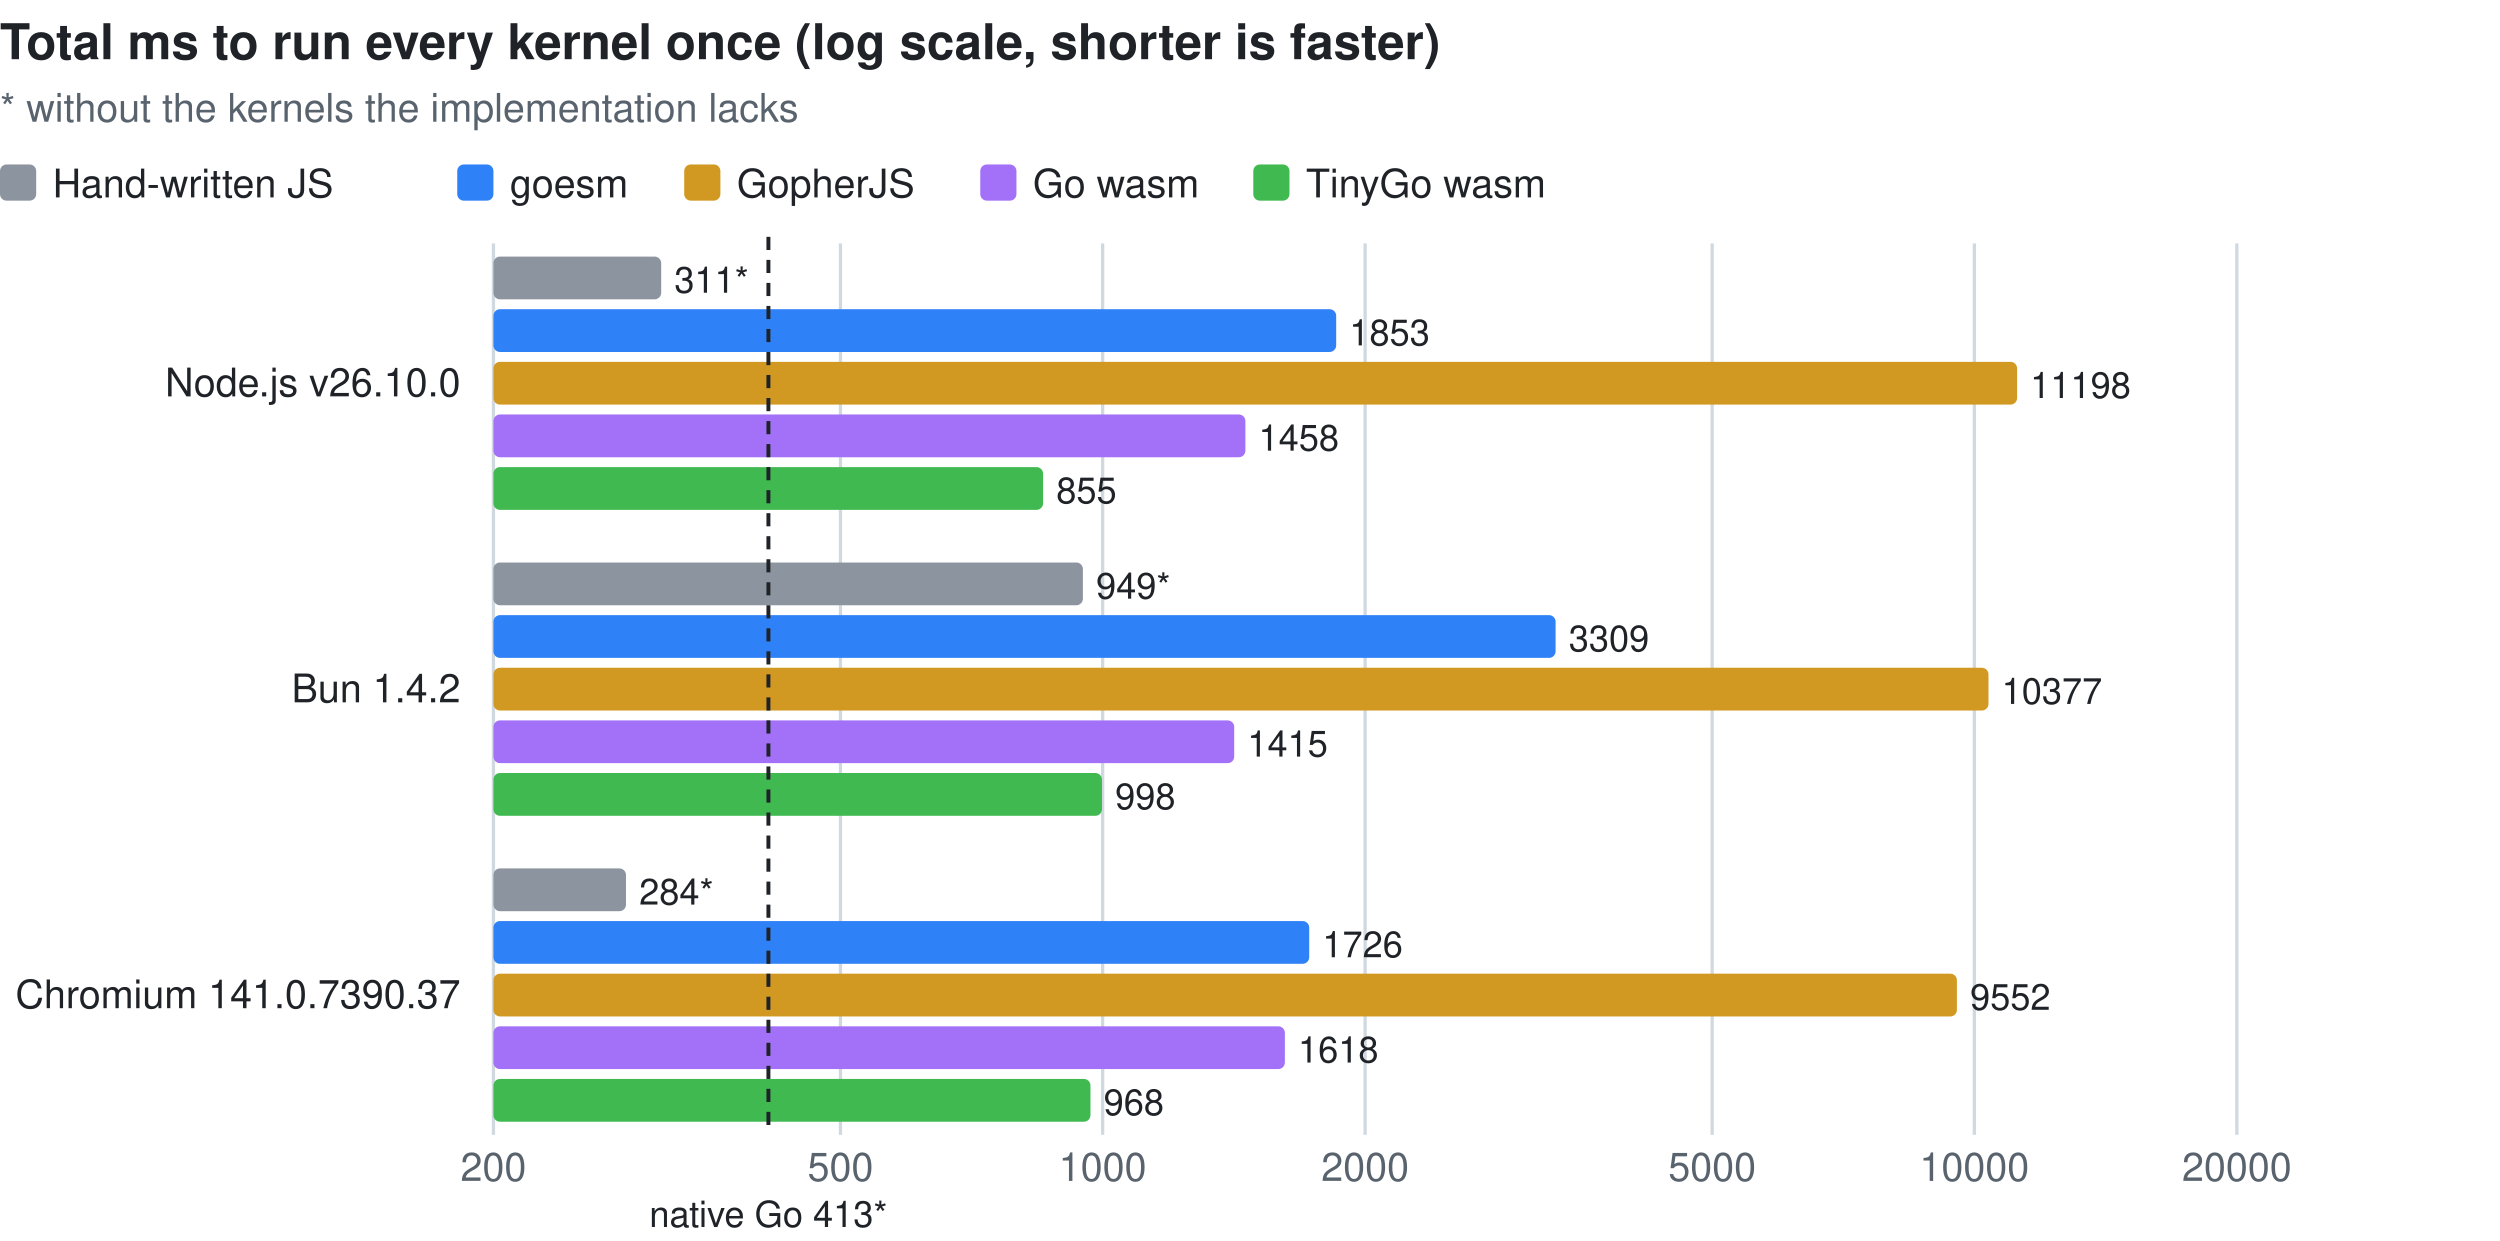
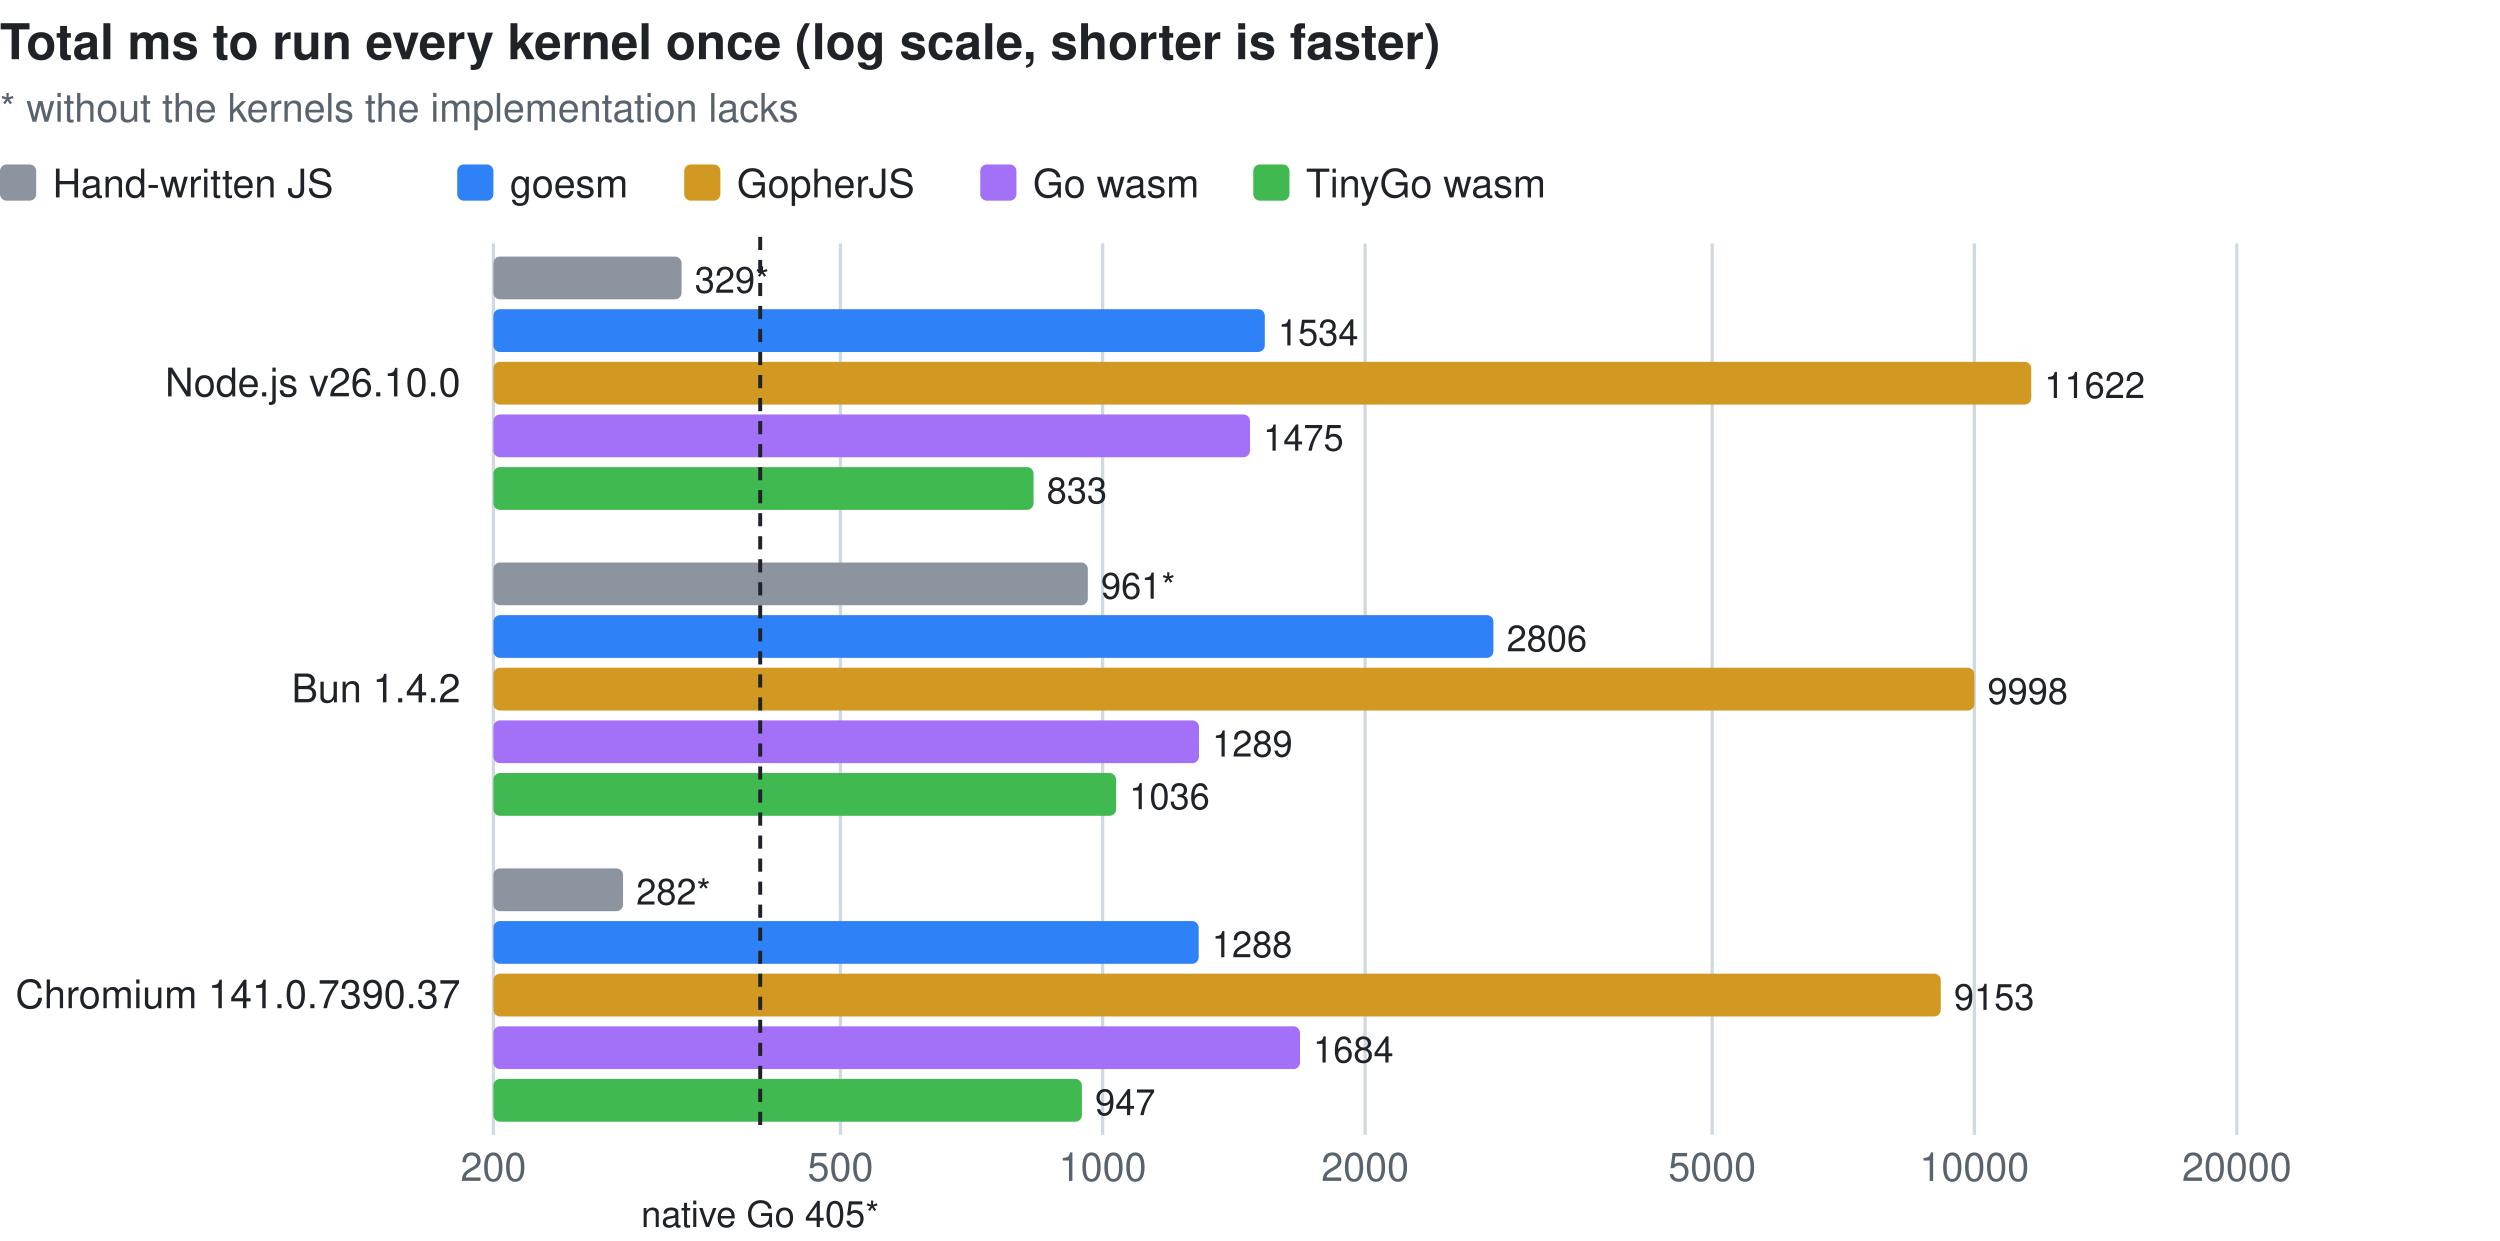
<svg xmlns="http://www.w3.org/2000/svg" width="760" height="377" viewBox="0 0 760 377" font-family="-apple-system, 'Segoe UI', Helvetica, Arial, 'Hiragino Sans', 'Noto Sans CJK JP', 'Yu Gothic', sans-serif" font-size="12">
  <style>.t{fill:#1f2328}.m{fill:#59636e}.g{stroke:#d1d9e0}.r{stroke:#1f2328}@media (prefers-color-scheme:dark){.t{fill:#f0f6fc}.m{fill:#9198a1}.g{stroke:#3d444d}.r{stroke:#f0f6fc}}</style>
  <text class="t" x="0" y="18" font-size="15" font-weight="600">Total ms to run every kernel once (log scale, shorter is faster)</text>
  <text class="m" x="0" y="37">* without the kernels the implementation lacks</text>
  <rect x="0" y="50" width="11" height="11" rx="2" fill="#8c959f" />
  <text class="t" x="16" y="60">Hand-written JS</text>
  <rect x="139" y="50" width="11" height="11" rx="2" fill="#2f81f7" />
  <text class="t" x="155" y="60">goesm</text>
  <rect x="208" y="50" width="11" height="11" rx="2" fill="#d29922" />
  <text class="t" x="224" y="60">GopherJS</text>
  <rect x="298" y="50" width="11" height="11" rx="2" fill="#a371f7" />
  <text class="t" x="314" y="60">Go wasm</text>
  <rect x="381" y="50" width="11" height="11" rx="2" fill="#3fb950" />
  <text class="t" x="397" y="60">TinyGo wasm</text>
  <line class="g" x1="150.0" y1="74" x2="150.0" y2="345" />
  <text class="m" x="150.0" y="359" text-anchor="middle">200</text>
  <line class="g" x1="255.5" y1="74" x2="255.5" y2="345" />
  <text class="m" x="255.5" y="359" text-anchor="middle">500</text>
  <line class="g" x1="335.2" y1="74" x2="335.2" y2="345" />
  <text class="m" x="335.2" y="359" text-anchor="middle">1000</text>
  <line class="g" x1="415.0" y1="74" x2="415.0" y2="345" />
  <text class="m" x="415.0" y="359" text-anchor="middle">2000</text>
  <line class="g" x1="520.5" y1="74" x2="520.5" y2="345" />
  <text class="m" x="520.5" y="359" text-anchor="middle">5000</text>
  <line class="g" x1="600.2" y1="74" x2="600.2" y2="345" />
  <text class="m" x="600.2" y="359" text-anchor="middle">10000</text>
  <line class="g" x1="680.0" y1="74" x2="680.0" y2="345" />
  <text class="m" x="680.0" y="359" text-anchor="middle">20000</text>
  <text class="t" x="140" y="120.5" text-anchor="end">Node.js v26.10.0</text>
-   <rect x="150" y="78" width="51.0" height="13" rx="2" fill="#8c959f" />
-   <text class="t" x="205.0" y="89" font-size="11">311*</text>
-   <rect x="150" y="94" width="256.2" height="13" rx="2" fill="#2f81f7" />
-   <text class="t" x="410.2" y="105" font-size="11">1853</text>
-   <rect x="150" y="110" width="463.2" height="13" rx="2" fill="#d29922" />
-   <text class="t" x="617.2" y="121" font-size="11">11198</text>
-   <rect x="150" y="126" width="228.6" height="13" rx="2" fill="#a371f7" />
-   <text class="t" x="382.6" y="137" font-size="11">1458</text>
-   <rect x="150" y="142" width="167.1" height="13" rx="2" fill="#3fb950" />
-   <text class="t" x="321.1" y="153" font-size="11">855</text>
+   <rect x="150" y="78" width="57.2" height="13" rx="2" fill="#8c959f" />
+   <text class="t" x="211.2" y="89" font-size="11">329*</text>
+   <rect x="150" y="94" width="234.5" height="13" rx="2" fill="#2f81f7" />
+   <text class="t" x="388.5" y="105" font-size="11">1534</text>
+   <rect x="150" y="110" width="467.5" height="13" rx="2" fill="#d29922" />
+   <text class="t" x="621.5" y="121" font-size="11">11622</text>
+   <rect x="150" y="126" width="230.0" height="13" rx="2" fill="#a371f7" />
+   <text class="t" x="384.0" y="137" font-size="11">1475</text>
+   <rect x="150" y="142" width="164.2" height="13" rx="2" fill="#3fb950" />
+   <text class="t" x="318.2" y="153" font-size="11">833</text>
  <text class="t" x="140" y="213.5" text-anchor="end">Bun 1.4.2</text>
-   <rect x="150" y="171" width="179.2" height="13" rx="2" fill="#8c959f" />
-   <text class="t" x="333.2" y="182" font-size="11">949*</text>
-   <rect x="150" y="187" width="322.9" height="13" rx="2" fill="#2f81f7" />
-   <text class="t" x="476.9" y="198" font-size="11">3309</text>
-   <rect x="150" y="203" width="454.5" height="13" rx="2" fill="#d29922" />
-   <text class="t" x="608.5" y="214" font-size="11">10377</text>
-   <rect x="150" y="219" width="225.2" height="13" rx="2" fill="#a371f7" />
-   <text class="t" x="379.2" y="230" font-size="11">1415</text>
-   <rect x="150" y="235" width="185.0" height="13" rx="2" fill="#3fb950" />
-   <text class="t" x="339.0" y="246" font-size="11">998</text>
+   <rect x="150" y="171" width="180.7" height="13" rx="2" fill="#8c959f" />
+   <text class="t" x="334.7" y="182" font-size="11">961*</text>
+   <rect x="150" y="187" width="304.0" height="13" rx="2" fill="#2f81f7" />
+   <text class="t" x="458.0" y="198" font-size="11">2806</text>
+   <rect x="150" y="203" width="450.2" height="13" rx="2" fill="#d29922" />
+   <text class="t" x="604.2" y="214" font-size="11">9998</text>
+   <rect x="150" y="219" width="214.5" height="13" rx="2" fill="#a371f7" />
+   <text class="t" x="368.5" y="230" font-size="11">1289</text>
+   <rect x="150" y="235" width="189.3" height="13" rx="2" fill="#3fb950" />
+   <text class="t" x="343.3" y="246" font-size="11">1036</text>
  <text class="t" x="140" y="306.5" text-anchor="end">Chromium 141.0.7390.37</text>
-   <rect x="150" y="264" width="40.3" height="13" rx="2" fill="#8c959f" />
-   <text class="t" x="194.3" y="275" font-size="11">284*</text>
-   <rect x="150" y="280" width="248.0" height="13" rx="2" fill="#2f81f7" />
-   <text class="t" x="402.0" y="291" font-size="11">1726</text>
-   <rect x="150" y="296" width="444.9" height="13" rx="2" fill="#d29922" />
-   <text class="t" x="598.9" y="307" font-size="11">9552</text>
-   <rect x="150" y="312" width="240.6" height="13" rx="2" fill="#a371f7" />
-   <text class="t" x="394.6" y="323" font-size="11">1618</text>
-   <rect x="150" y="328" width="181.5" height="13" rx="2" fill="#3fb950" />
-   <text class="t" x="335.5" y="339" font-size="11">968</text>
-   <line class="r" x1="233.6" y1="72" x2="233.6" y2="345" stroke-dasharray="4 3" stroke-width="1.2" />
-   <text class="t" x="233.6" y="373" text-anchor="middle" font-size="11">native Go 413*</text>
+   <rect x="150" y="264" width="39.4" height="13" rx="2" fill="#8c959f" />
+   <text class="t" x="193.4" y="275" font-size="11">282*</text>
+   <rect x="150" y="280" width="214.4" height="13" rx="2" fill="#2f81f7" />
+   <text class="t" x="368.4" y="291" font-size="11">1288</text>
+   <rect x="150" y="296" width="440.0" height="13" rx="2" fill="#d29922" />
+   <text class="t" x="594.0" y="307" font-size="11">9153</text>
+   <rect x="150" y="312" width="245.2" height="13" rx="2" fill="#a371f7" />
+   <text class="t" x="399.2" y="323" font-size="11">1684</text>
+   <rect x="150" y="328" width="178.9" height="13" rx="2" fill="#3fb950" />
+   <text class="t" x="332.9" y="339" font-size="11">947</text>
+   <line class="r" x1="231.1" y1="72" x2="231.1" y2="345" stroke-dasharray="4 3" stroke-width="1.2" />
+   <text class="t" x="231.1" y="373" text-anchor="middle" font-size="11">native Go 405*</text>
</svg>
